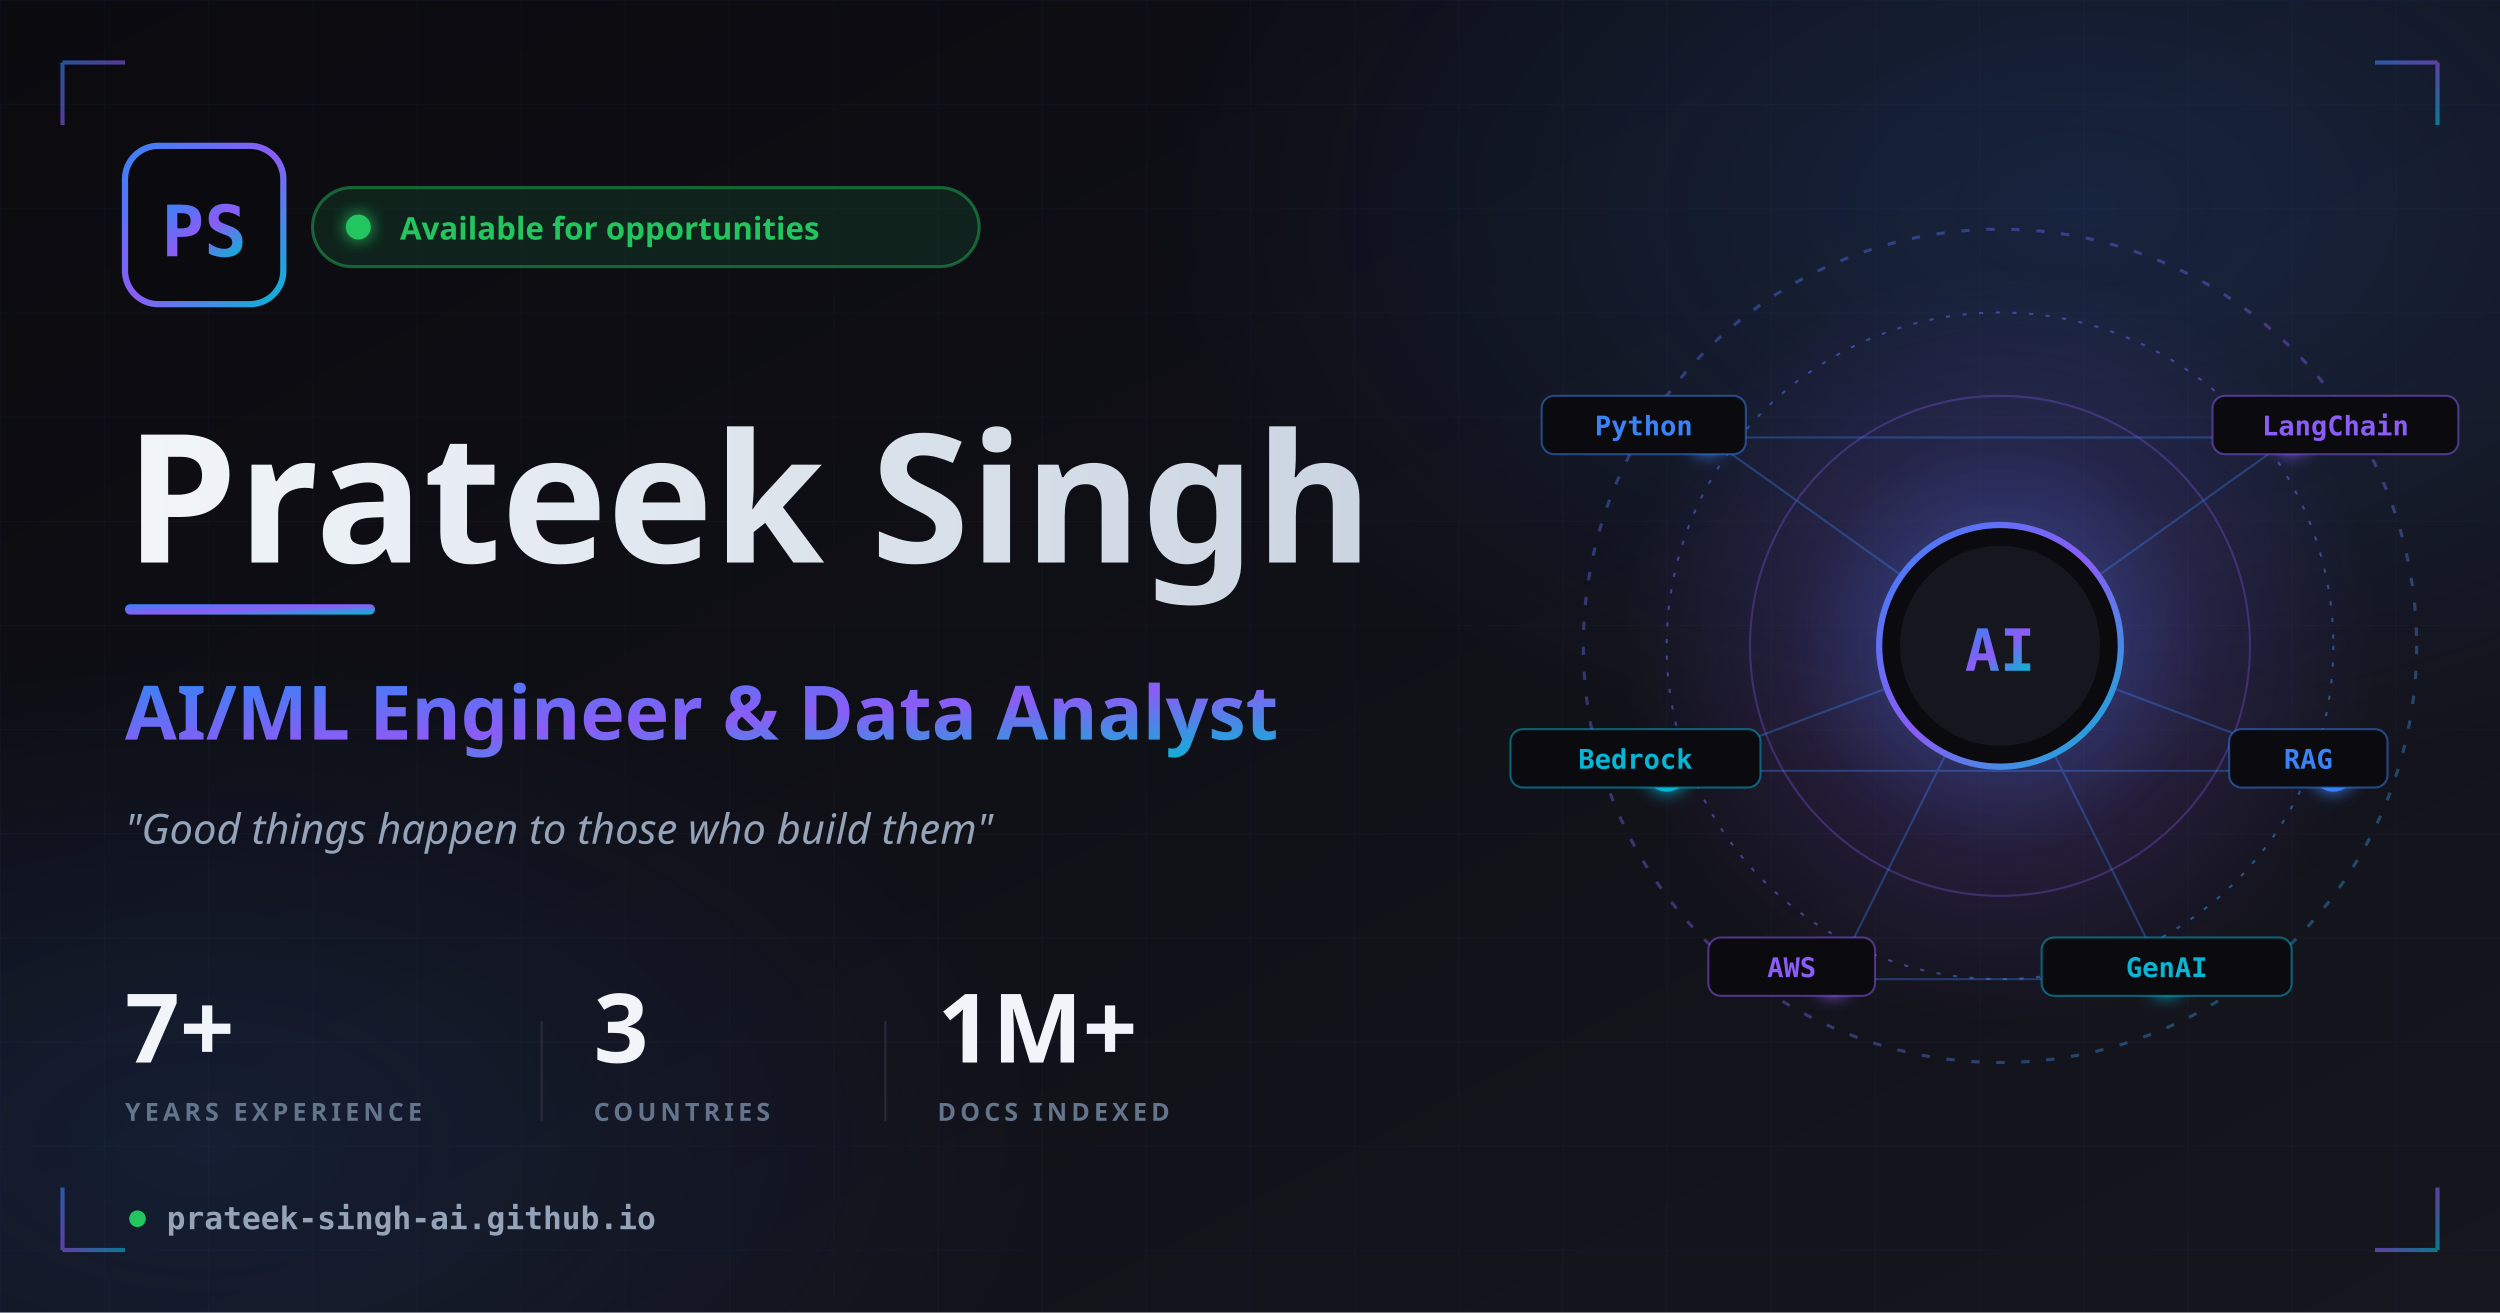
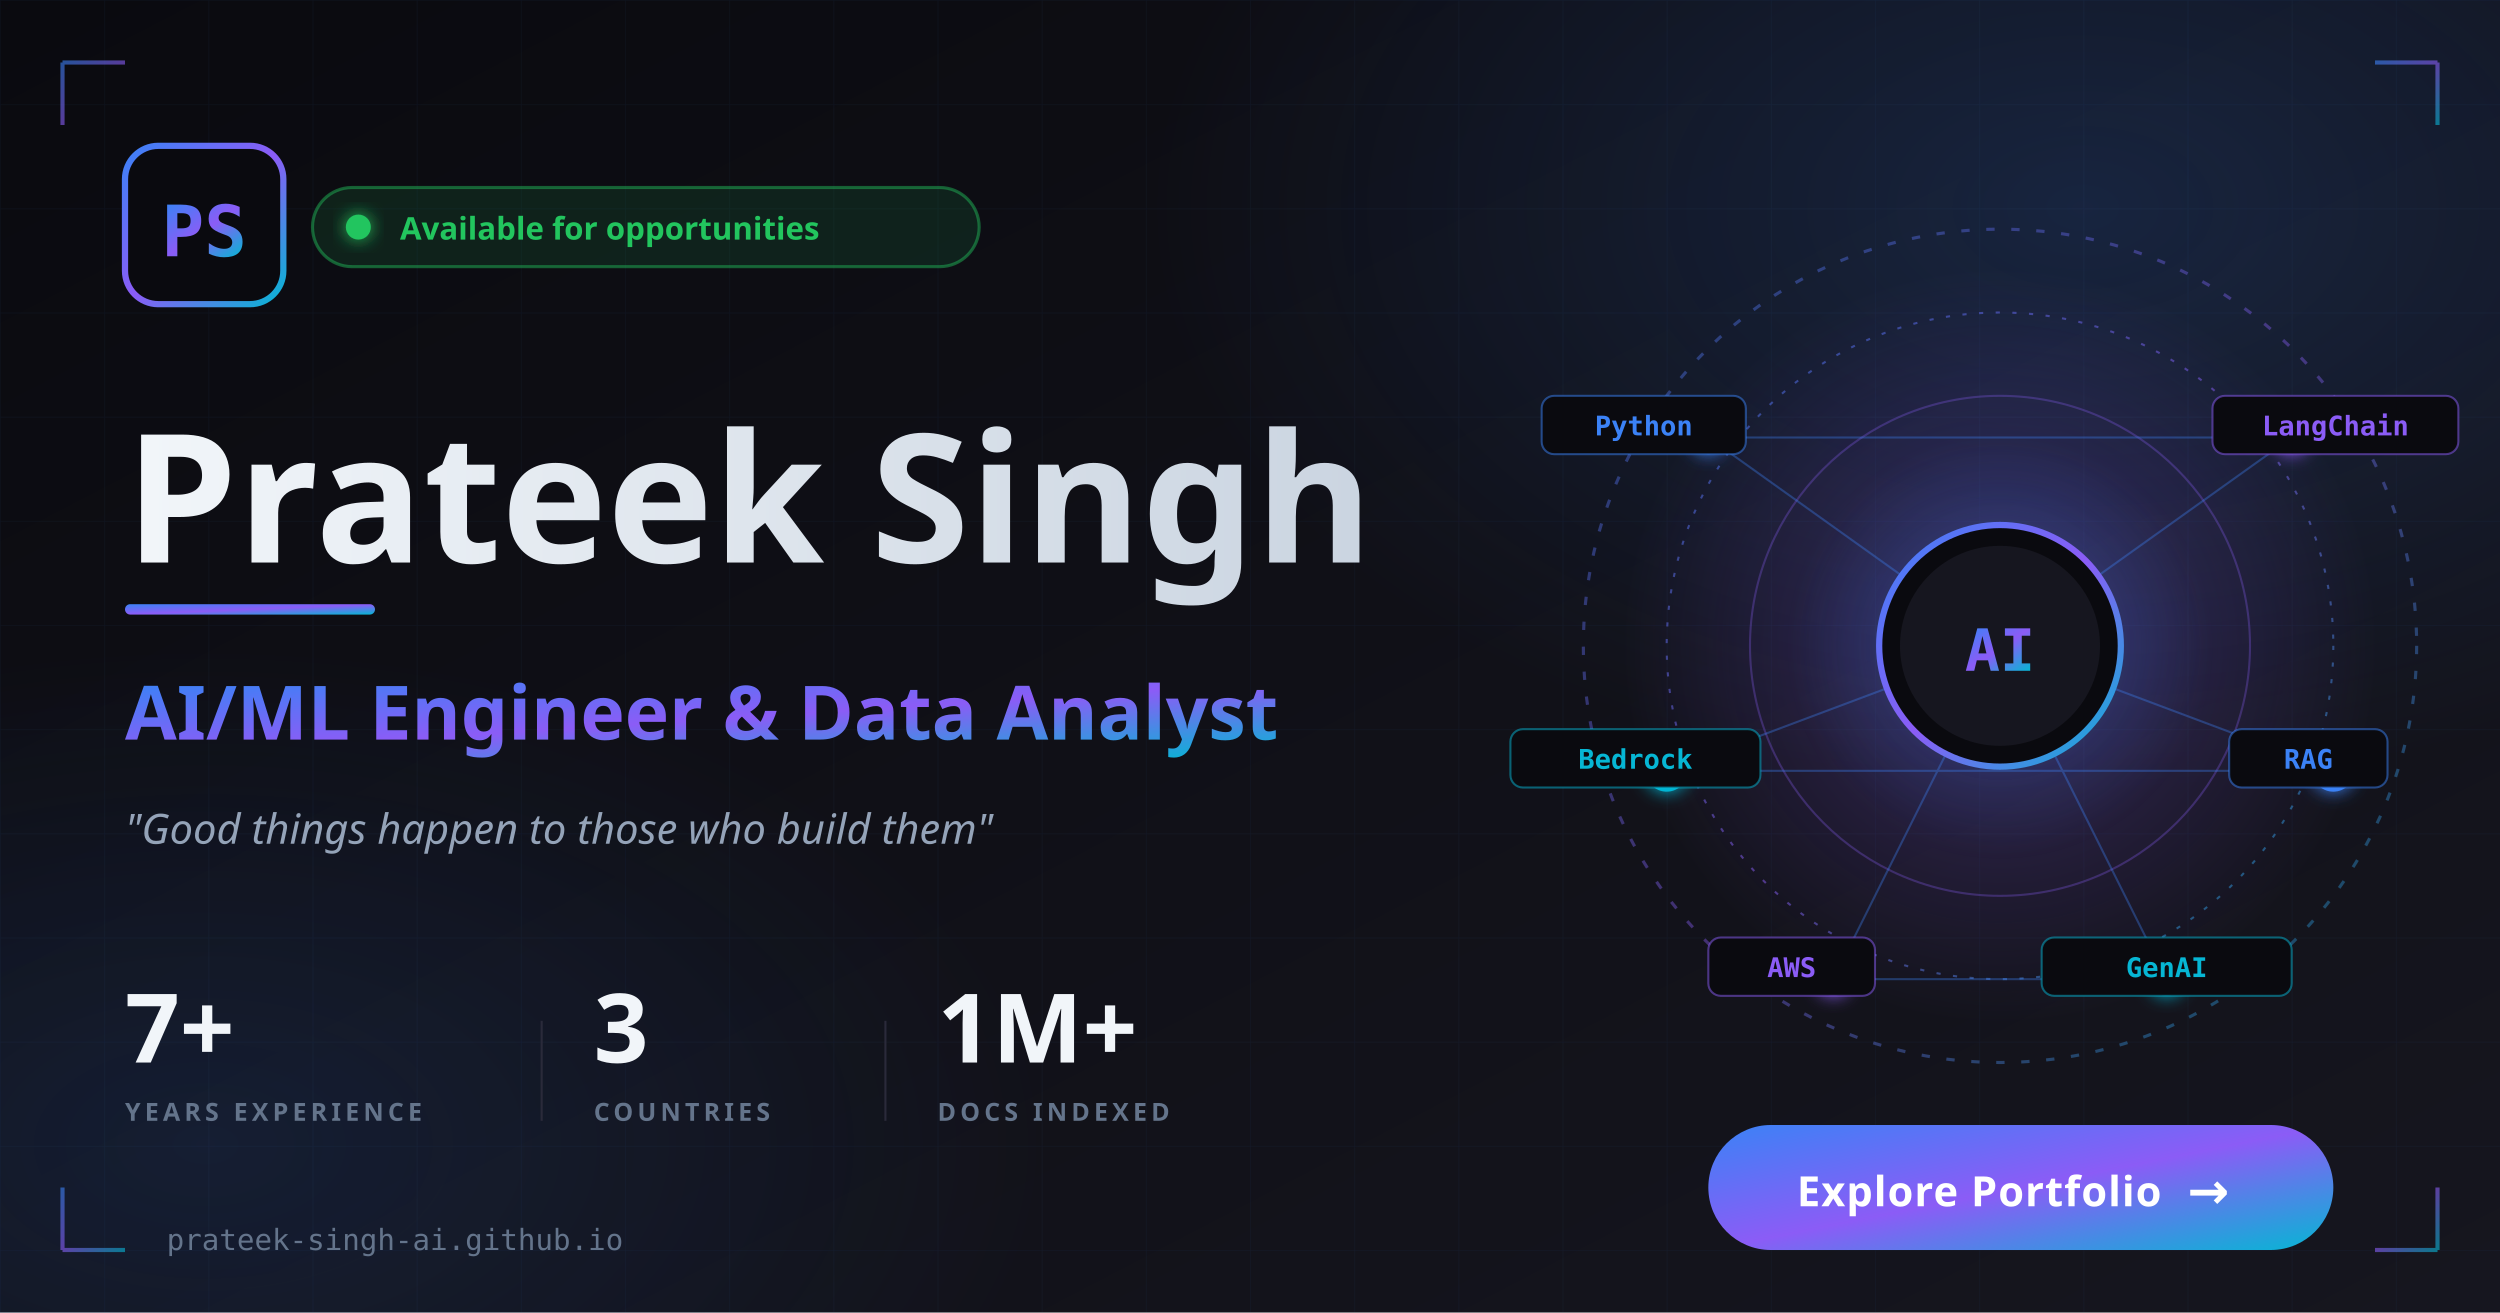
<svg xmlns="http://www.w3.org/2000/svg" viewBox="0 0 1200 630" width="1200" height="630">
  <defs>
    <linearGradient id="bgGrad" x1="0%" y1="0%" x2="100%" y2="100%">
      <stop offset="0%" stop-color="#0a0a0f" />
      <stop offset="100%" stop-color="#16161f" />
    </linearGradient>
    <linearGradient id="accentGrad" x1="0%" y1="0%" x2="100%" y2="100%">
      <stop offset="0%" stop-color="#3b82f6" />
      <stop offset="50%" stop-color="#8b5cf6" />
      <stop offset="100%" stop-color="#06b6d4" />
    </linearGradient>
    <linearGradient id="nameGrad" x1="0%" y1="0%" x2="100%" y2="0%">
      <stop offset="0%" stop-color="#f1f5f9" />
      <stop offset="100%" stop-color="#cbd5e1" />
    </linearGradient>
    <radialGradient id="orbGlow" cx="50%" cy="50%" r="50%">
      <stop offset="0%" stop-color="#8b5cf6" stop-opacity="0.6" />
      <stop offset="100%" stop-color="#8b5cf6" stop-opacity="0" />
    </radialGradient>
    <radialGradient id="orbGlow2" cx="50%" cy="50%" r="50%">
      <stop offset="0%" stop-color="#3b82f6" stop-opacity="0.5" />
      <stop offset="100%" stop-color="#3b82f6" stop-opacity="0" />
    </radialGradient>
    <radialGradient id="cornerGlow" cx="50%" cy="50%" r="50%">
      <stop offset="0%" stop-color="#3b82f6" stop-opacity="0.18" />
      <stop offset="100%" stop-color="#3b82f6" stop-opacity="0" />
    </radialGradient>
    <pattern id="grid" width="50" height="50" patternUnits="userSpaceOnUse">
      <path d="M 50 0 L 0 0 0 50" fill="none" stroke="#3b82f6" stroke-width="0.5" opacity="0.07" />
    </pattern>
    <filter id="softGlow" x="-50%" y="-50%" width="200%" height="200%">
      <feGaussianBlur stdDeviation="4" result="blur" />
      <feMerge>
        <feMergeNode in="blur" />
        <feMergeNode in="SourceGraphic" />
      </feMerge>
    </filter>
  </defs>
  <rect width="1200" height="630" fill="url(#bgGrad)" />
  <rect width="1200" height="630" fill="url(#grid)" />
  <ellipse cx="1000" cy="100" rx="450" ry="280" fill="url(#cornerGlow)" />
  <ellipse cx="100" cy="550" rx="400" ry="240" fill="url(#cornerGlow)" opacity="0.7" />
  <line x1="720" y1="80" x2="720" y2="550" stroke="url(#accentGrad)" stroke-width="1" opacity="0.15" />
  <g transform="translate(60, 70)">
    <rect width="76" height="76" rx="16" fill="#0a0a0f" stroke="url(#accentGrad)" stroke-width="3" />
    <text x="38" y="53" text-anchor="middle" font-family="monospace" font-size="34" font-weight="800" fill="url(#accentGrad)" textLength="44" lengthAdjust="spacingAndGlyphs">PS</text>
  </g>
  <g transform="translate(150, 90)">
    <rect width="320" height="38" rx="19" fill="#22c55e" fill-opacity="0.12" stroke="#22c55e" stroke-opacity="0.45" stroke-width="1.5" />
    <circle cx="22" cy="19" r="6" fill="#22c55e" filter="url(#softGlow)" />
    <text x="42" y="25" font-family="sans-serif" font-size="15" font-weight="600" fill="#22c55e" textLength="260" lengthAdjust="spacingAndGlyphs">Available for opportunities</text>
  </g>
  <text x="60" y="270" font-family="sans-serif" font-size="86" font-weight="800" fill="url(#nameGrad)" textLength="490" lengthAdjust="spacingAndGlyphs">Prateek Singh</text>
  <rect x="60" y="290" width="120" height="5" rx="2.5" fill="url(#accentGrad)" />
  <text x="60" y="355" font-family="sans-serif" font-size="36" font-weight="700" fill="url(#accentGrad)" textLength="640" lengthAdjust="spacingAndGlyphs">AI/ML Engineer &amp; Data Analyst</text>
  <text x="60" y="405" font-family="sans-serif" font-size="20" font-weight="400" fill="#94a3b8" font-style="italic" textLength="540" lengthAdjust="spacingAndGlyphs">"Good things happen to those who build them"</text>
  <g transform="translate(60, 470)" font-family="sans-serif">
    <text x="0" y="40" font-size="46" font-weight="800" fill="#f1f5f9" textLength="60" lengthAdjust="spacingAndGlyphs">7+</text>
    <text x="0" y="68" font-size="12" font-weight="700" fill="#64748b" letter-spacing="2" textLength="170" lengthAdjust="spacingAndGlyphs">YEARS EXPERIENCE</text>
    <line x1="200" y1="20" x2="200" y2="68" stroke="#2a2a3a" stroke-width="1" />
    <text x="225" y="40" font-size="46" font-weight="800" fill="#f1f5f9" textLength="28" lengthAdjust="spacingAndGlyphs">3</text>
    <text x="225" y="68" font-size="12" font-weight="700" fill="#64748b" letter-spacing="2" textLength="110" lengthAdjust="spacingAndGlyphs">COUNTRIES</text>
    <line x1="365" y1="20" x2="365" y2="68" stroke="#2a2a3a" stroke-width="1" />
    <text x="390" y="40" font-size="46" font-weight="800" fill="#f1f5f9" textLength="80" lengthAdjust="spacingAndGlyphs">1M+</text>
    <text x="390" y="68" font-size="12" font-weight="700" fill="#64748b" letter-spacing="2" textLength="140" lengthAdjust="spacingAndGlyphs">DOCS INDEXED</text>
  </g>
  <g transform="translate(740, 90)">
    <circle cx="220" cy="220" r="200" fill="none" stroke="url(#accentGrad)" stroke-width="1.5" stroke-dasharray="4 8" opacity="0.4" />
    <circle cx="220" cy="220" r="160" fill="none" stroke="url(#accentGrad)" stroke-width="1" stroke-dasharray="2 6" opacity="0.5" />
    <circle cx="220" cy="220" r="120" fill="none" stroke="#8b5cf6" stroke-width="1" opacity="0.3" />
    <circle cx="220" cy="220" r="180" fill="url(#orbGlow)" opacity="0.5" />
    <circle cx="220" cy="220" r="100" fill="url(#orbGlow2)" opacity="0.6" />
    <g stroke="#3b82f6" stroke-width="1" opacity="0.35" fill="none">
      <line x1="220" y1="220" x2="80" y2="120" />
      <line x1="220" y1="220" x2="360" y2="120" />
      <line x1="220" y1="220" x2="60" y2="280" />
      <line x1="220" y1="220" x2="380" y2="280" />
      <line x1="220" y1="220" x2="140" y2="380" />
      <line x1="220" y1="220" x2="300" y2="380" />
      <line x1="80" y1="120" x2="360" y2="120" />
      <line x1="60" y1="280" x2="380" y2="280" />
      <line x1="140" y1="380" x2="300" y2="380" />
    </g>
    <g>
      <circle cx="80" cy="120" r="8" fill="#3b82f6" filter="url(#softGlow)" />
      <circle cx="360" cy="120" r="8" fill="#8b5cf6" filter="url(#softGlow)" />
      <circle cx="60" cy="280" r="10" fill="#06b6d4" filter="url(#softGlow)" />
      <circle cx="380" cy="280" r="10" fill="#3b82f6" filter="url(#softGlow)" />
      <circle cx="140" cy="380" r="8" fill="#8b5cf6" filter="url(#softGlow)" />
      <circle cx="300" cy="380" r="8" fill="#06b6d4" filter="url(#softGlow)" />
    </g>
    <circle cx="220" cy="220" r="58" fill="#0a0a0f" stroke="url(#accentGrad)" stroke-width="3" />
    <circle cx="220" cy="220" r="48" fill="#16161f" />
    <text x="220" y="232" text-anchor="middle" font-family="monospace" font-size="28" font-weight="800" fill="url(#accentGrad)" textLength="50" lengthAdjust="spacingAndGlyphs">AI</text>
    <g font-family="monospace" font-size="13" font-weight="700">
      <g transform="translate(0, 100)">
        <rect width="98" height="28" rx="6" fill="#0a0a0f" stroke="#3b82f6" stroke-opacity="0.5" />
        <text x="49" y="19" text-anchor="middle" fill="#3b82f6" textLength="76" lengthAdjust="spacingAndGlyphs">Python</text>
      </g>
      <g transform="translate(322, 100)">
        <rect width="118" height="28" rx="6" fill="#0a0a0f" stroke="#8b5cf6" stroke-opacity="0.5" />
        <text x="59" y="19" text-anchor="middle" fill="#8b5cf6" textLength="96" lengthAdjust="spacingAndGlyphs">LangChain</text>
      </g>
      <g transform="translate(-15, 260)">
        <rect width="120" height="28" rx="6" fill="#0a0a0f" stroke="#06b6d4" stroke-opacity="0.5" />
        <text x="60" y="19" text-anchor="middle" fill="#06b6d4" textLength="98" lengthAdjust="spacingAndGlyphs">Bedrock</text>
      </g>
      <g transform="translate(330, 260)">
        <rect width="76" height="28" rx="6" fill="#0a0a0f" stroke="#3b82f6" stroke-opacity="0.5" />
        <text x="38" y="19" text-anchor="middle" fill="#3b82f6" textLength="54" lengthAdjust="spacingAndGlyphs">RAG</text>
      </g>
      <g transform="translate(80, 360)">
        <rect width="80" height="28" rx="6" fill="#0a0a0f" stroke="#8b5cf6" stroke-opacity="0.5" />
        <text x="40" y="19" text-anchor="middle" fill="#8b5cf6" textLength="58" lengthAdjust="spacingAndGlyphs">AWS</text>
      </g>
      <g transform="translate(240, 360)">
        <rect width="120" height="28" rx="6" fill="#0a0a0f" stroke="#06b6d4" stroke-opacity="0.5" />
        <text x="60" y="19" text-anchor="middle" fill="#06b6d4" textLength="98" lengthAdjust="spacingAndGlyphs">GenAI</text>
      </g>
    </g>
  </g>
-   <g transform="translate(60, 590)">
-     <circle cx="6" cy="-5" r="4" fill="#22c55e" />
-     <text x="20" y="0" font-family="monospace" font-size="15" font-weight="600" fill="#94a3b8" textLength="280" lengthAdjust="spacingAndGlyphs">prateek-singh-ai.github.io</text>
+   <g transform="translate(820, 540)">
+     <rect width="300" height="60" rx="30" fill="url(#accentGrad)" />
+     <text x="130" y="39" text-anchor="middle" font-family="sans-serif" font-size="20" font-weight="700" fill="#ffffff" letter-spacing="0.5">Explore Portfolio</text>
+     <text x="240" y="40" text-anchor="middle" font-family="sans-serif" font-size="24" font-weight="700" fill="#ffffff">→</text>
  </g>
+   <text x="80" y="600" font-family="monospace" font-size="14" font-weight="500" fill="#64748b">prateek-singh-ai.github.io</text>
  <g stroke="url(#accentGrad)" stroke-width="2" fill="none" opacity="0.6">
    <path d="M 30 30 L 30 60 M 30 30 L 60 30" />
    <path d="M 1170 30 L 1170 60 M 1170 30 L 1140 30" />
    <path d="M 30 600 L 30 570 M 30 600 L 60 600" />
    <path d="M 1170 600 L 1170 570 M 1170 600 L 1140 600" />
  </g>
</svg>
